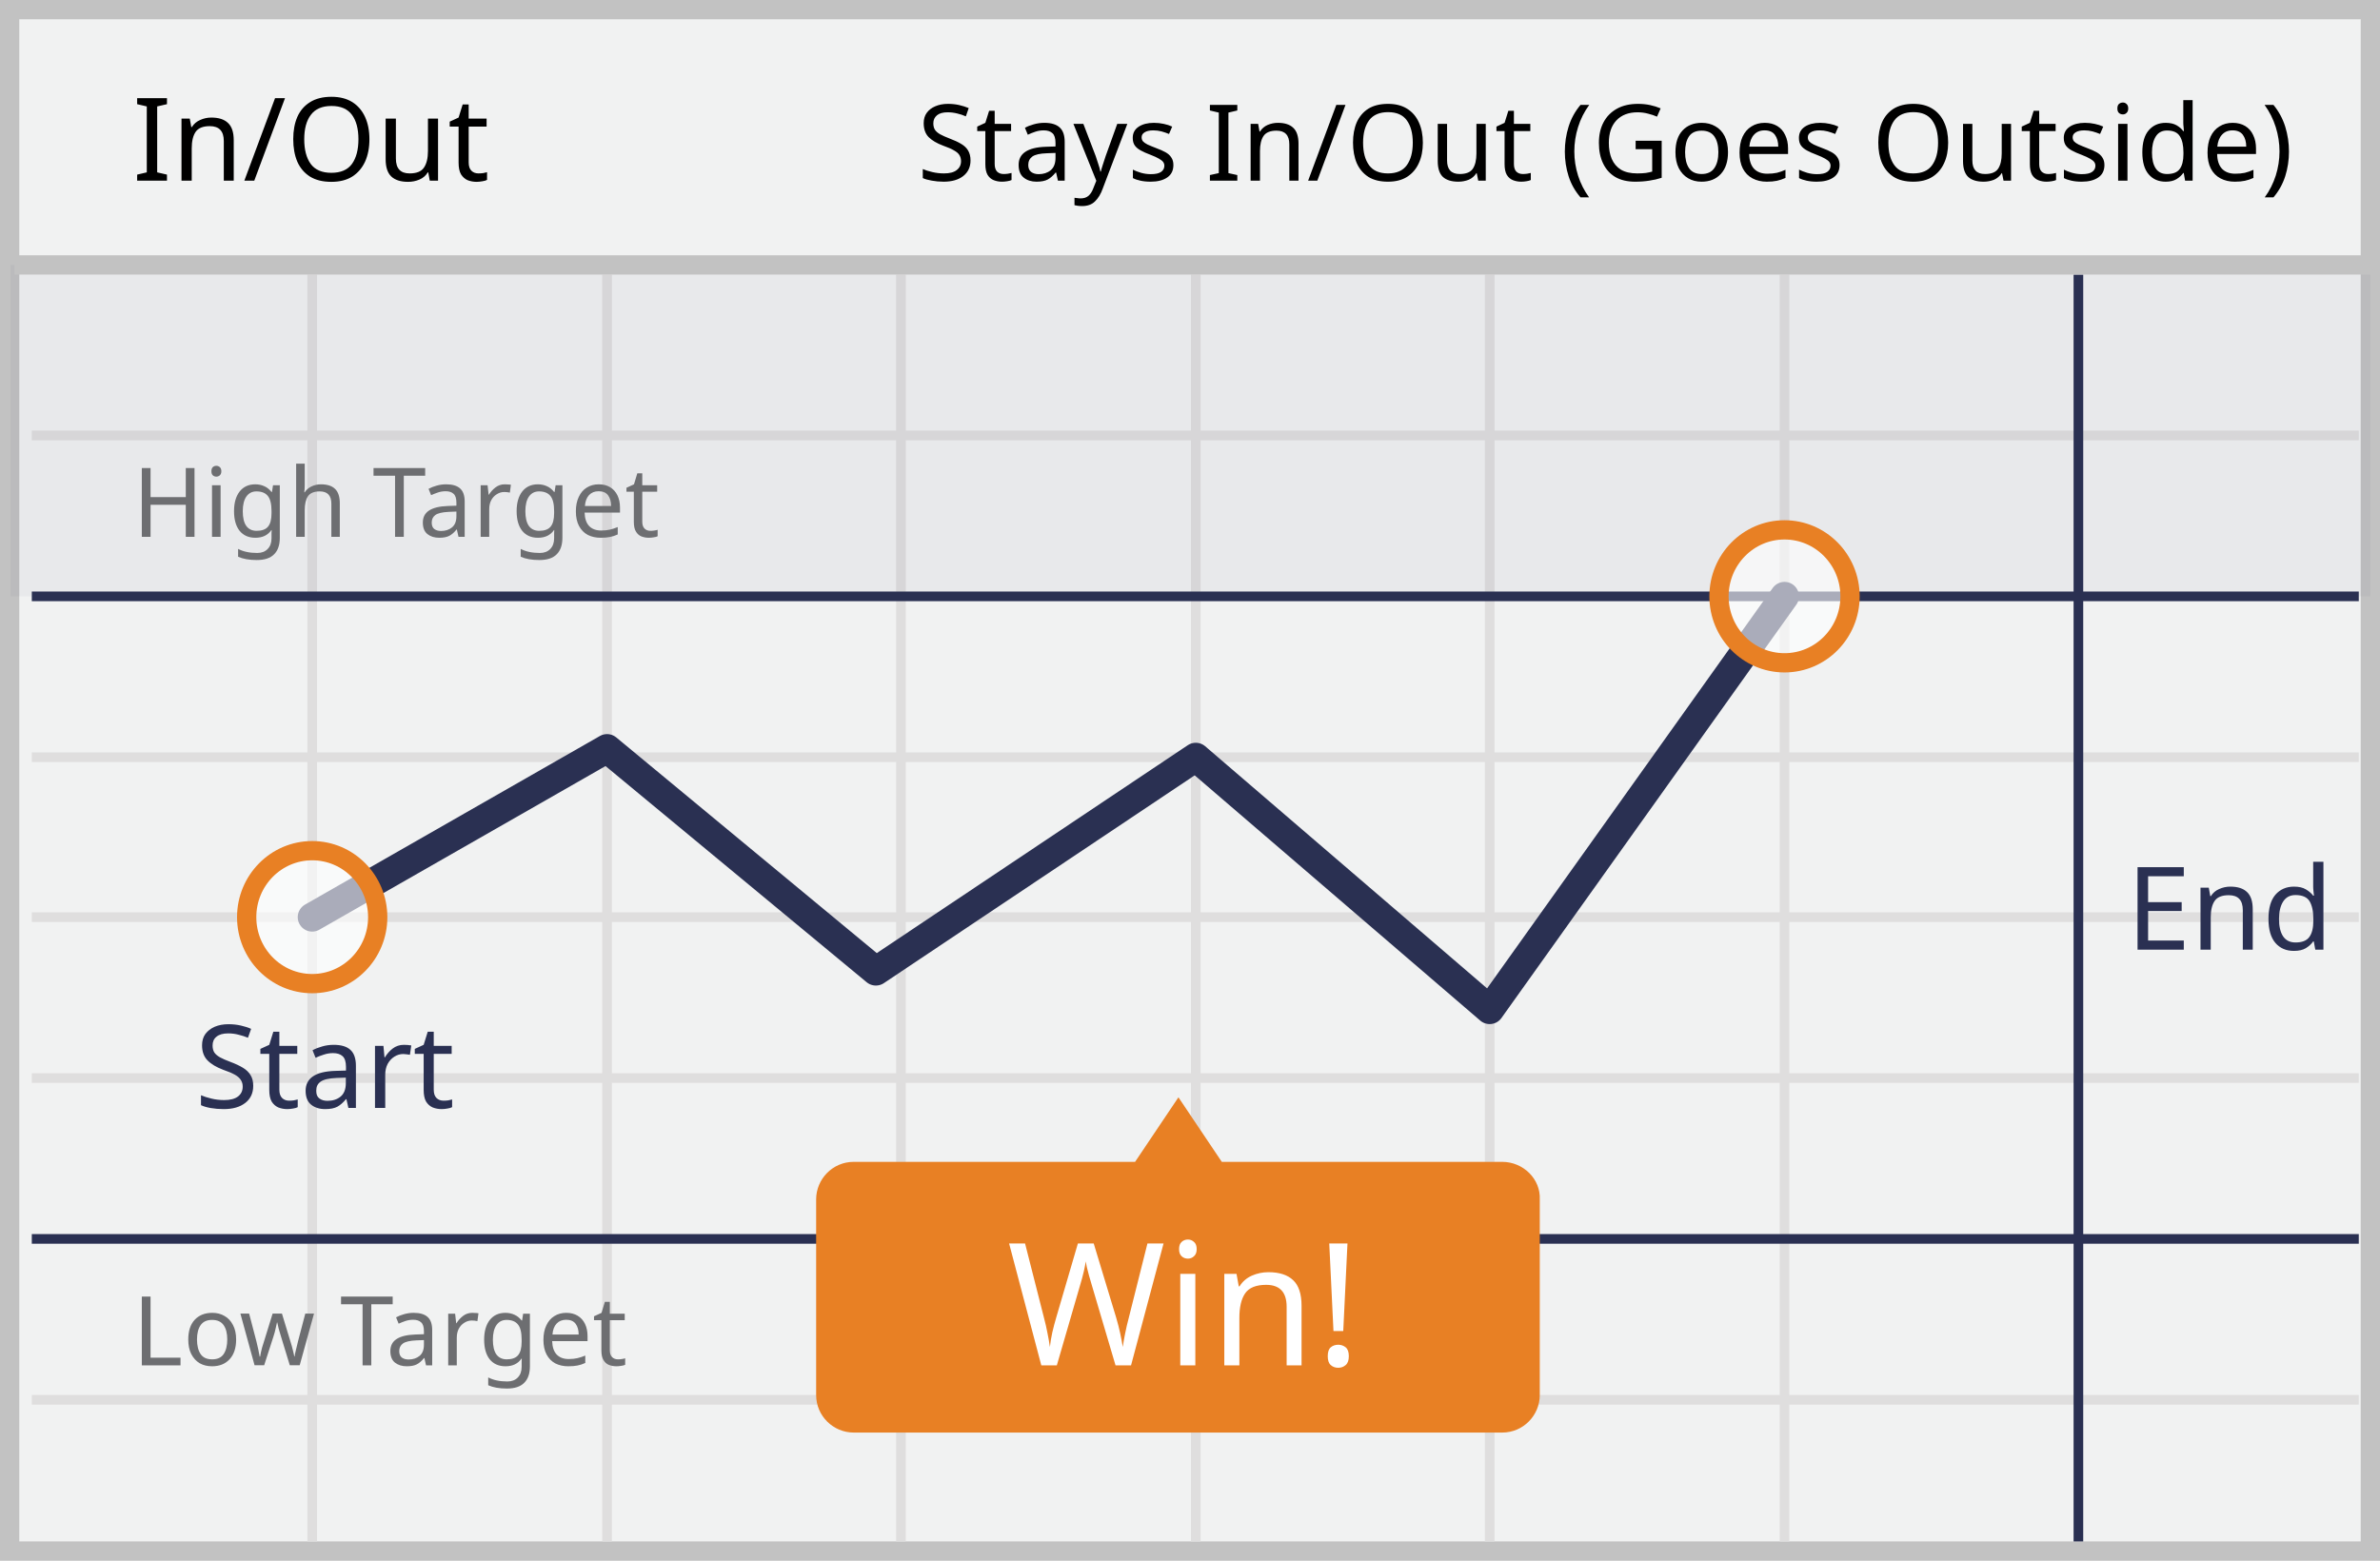
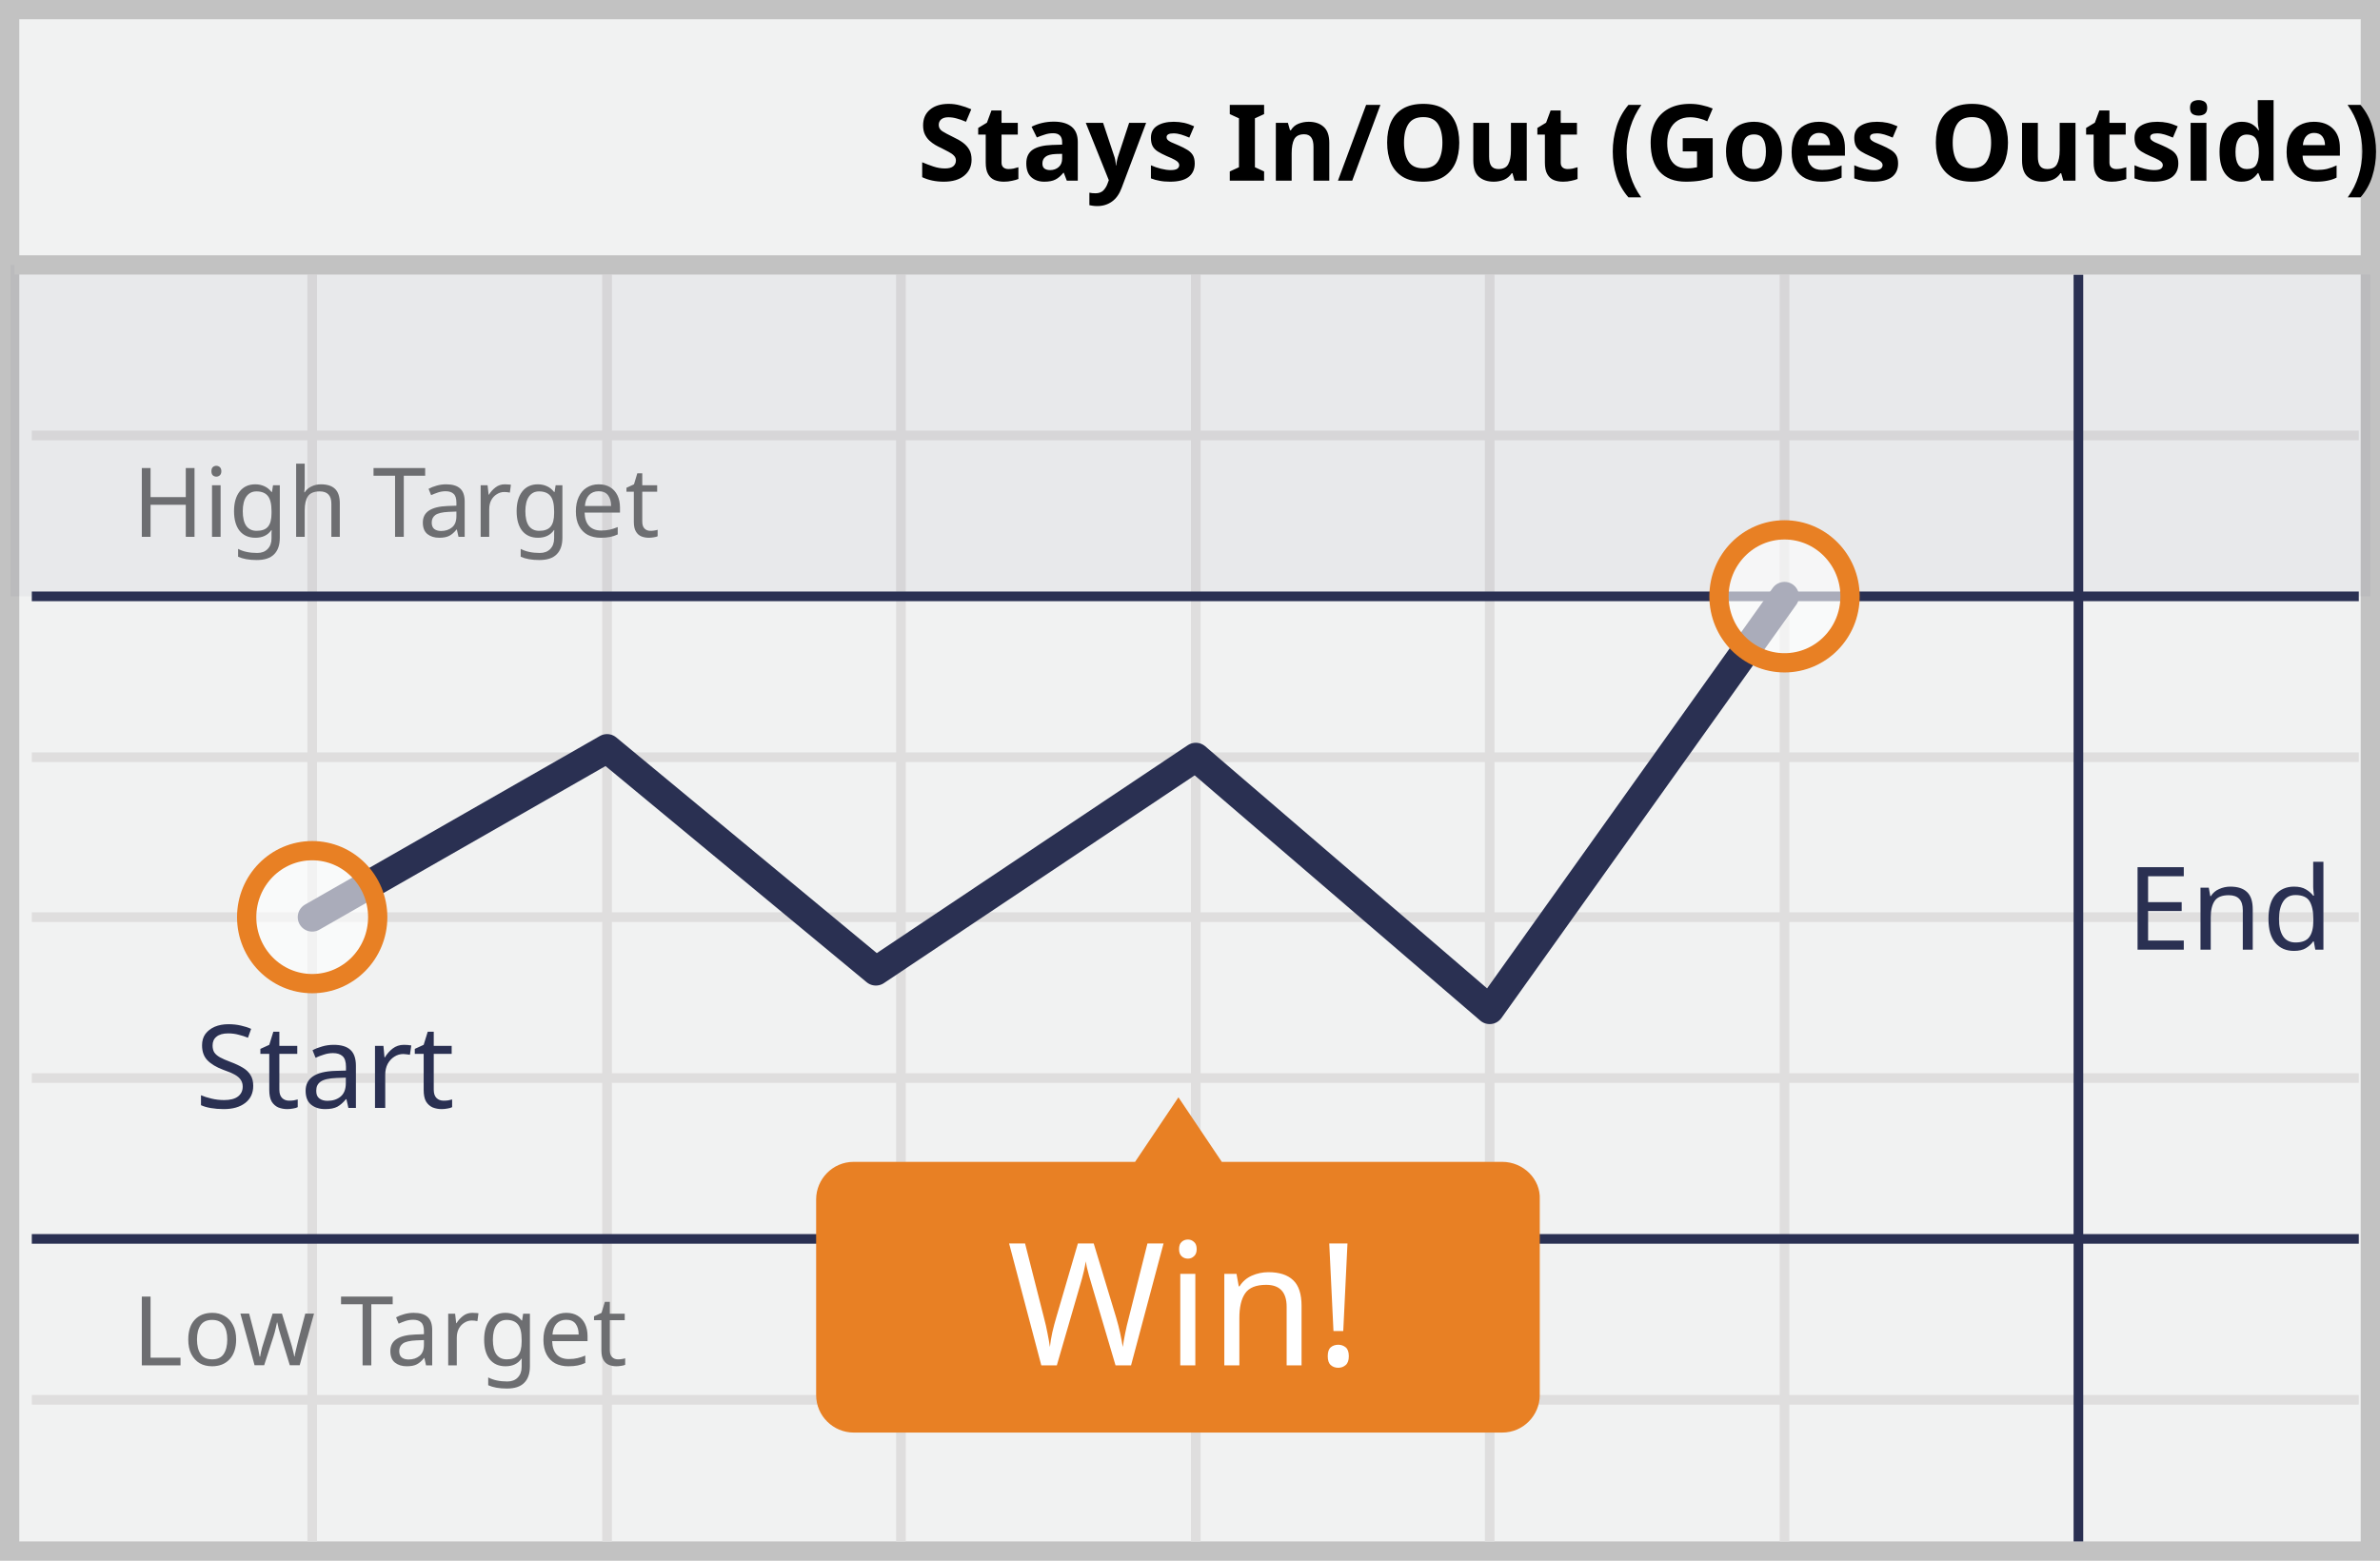
<svg xmlns="http://www.w3.org/2000/svg" version="1.1" id="Layer_1" x="0px" y="0px" viewBox="0 0 247 162" style="enable-background:new 0 0 247 162;" xml:space="preserve">
  <style type="text/css">
	.st0{fill:#F1F2F2;stroke:#C2C2C2;stroke-width:2;stroke-miterlimit:10;}
	.st1{fill:none;stroke:#DFDEDE;stroke-miterlimit:10;}
	.st2{fill:none;stroke:#2A3052;stroke-linejoin:round;stroke-miterlimit:10;}
	.st3{opacity:5.000000e-02;fill:#2A3052;}
	.st4{font-family:'Roboto-Bold';}
	.st5{font-size:12px;}
	.st6{font-family:'Roboto-Regular';}
- 	.st7{font-size:11px;}
+ 	.st7{font-size:11px; font-weight:bold;}
	.st8{fill:none;stroke:#2A3052;stroke-width:3;stroke-linecap:round;stroke-linejoin:round;stroke-miterlimit:10;}
	.st9{fill:#2A3052;}
	.st10{fill:#6D6E71;}
	.st11{font-family:'Roboto-Italic';}
	.st12{font-size:10px;}
	.st13{fill:#E88024;}
	.st14{fill:#FFFFFF;}
	.st15{font-size:17.723px;}
	.st16{opacity:0.6;}
	.st17{fill:none;stroke:#E88024;stroke-width:2;stroke-miterlimit:10;}
</style>
  <g>
    <g>
      <rect x="1" y="1" class="st0" width="245" height="160" />
      <g>
        <line class="st1" x1="3.3" y1="45.2" x2="244.8" y2="45.2" />
        <line class="st1" x1="3.3" y1="78.6" x2="244.8" y2="78.6" />
        <line class="st1" x1="3.3" y1="111.9" x2="244.8" y2="111.9" />
        <line class="st1" x1="3.3" y1="145.3" x2="244.8" y2="145.3" />
        <line class="st1" x1="32.4" y1="28.5" x2="32.4" y2="160" />
        <line class="st1" x1="63" y1="28.5" x2="63" y2="160" />
        <line class="st1" x1="93.5" y1="28.5" x2="93.5" y2="160" />
        <line class="st1" x1="124.1" y1="28.5" x2="124.1" y2="160" />
        <line class="st1" x1="154.6" y1="28.5" x2="154.6" y2="160" />
        <line class="st1" x1="185.2" y1="28.5" x2="185.2" y2="160" />
        <line class="st1" x1="3.3" y1="95.2" x2="244.8" y2="95.2" />
        <line class="st2" x1="215.7" y1="28.5" x2="215.7" y2="160" />
        <line class="st2" x1="3.3" y1="61.9" x2="244.8" y2="61.9" />
        <line class="st2" x1="3.3" y1="128.6" x2="244.8" y2="128.6" />
      </g>
      <rect x="1.1" y="27.5" class="st3" width="244.9" height="34.4" />
      <line class="st0" x1="1.5" y1="27.5" x2="246.5" y2="27.5" />
-       <text transform="matrix(1 0 0 1 13.7499 18.75)" class="st4 st5">In/Out</text>
      <text transform="matrix(1 0 0 1 95.2062 18.75)" class="st6 st7">Stays In/Out (Goes Outside)</text>
    </g>
    <polyline class="st8" points="32.4,95.2 63,77.7 90.9,100.8 124.1,78.6 154.6,104.8 185.2,61.9  " />
    <text transform="matrix(1 0 0 1 20.2499 115)" class="st9 st6 st5">Start</text>
    <text transform="matrix(1 0 0 1 220.6831 98.5785)" class="st9 st6 st5">End</text>
    <g>
      <text transform="matrix(1 0 0 1 13.7495 141.7254)" class="st10 st11 st12">Low Target</text>
    </g>
    <g>
      <text transform="matrix(1 0 0 1 13.7495 55.7254)" class="st10 st11 st12">High Target</text>
    </g>
    <g>
      <path class="st13" d="M155.9,120.6h-29.1l-4.5-6.7l-4.5,6.7H88.6c-2.2,0-3.9,1.8-3.9,3.9v20.3c0,2.2,1.8,3.9,3.9,3.9h67.3    c2.2,0,3.9-1.8,3.9-3.9v-20.3C159.9,122.4,158.1,120.6,155.9,120.6z" />
      <g>
        <text transform="matrix(1 0 0 1 104.5065 141.7255)" class="st14 st4 st15">Win!</text>
      </g>
    </g>
    <g>
      <g class="st16">
        <ellipse class="st14" cx="185.2" cy="61.9" rx="6.8" ry="6.9" />
      </g>
      <g>
        <ellipse class="st17" cx="185.2" cy="61.9" rx="6.8" ry="6.9" />
      </g>
    </g>
    <g>
      <g class="st16">
        <ellipse class="st14" cx="32.4" cy="95.2" rx="6.8" ry="6.9" />
      </g>
      <g>
        <ellipse class="st17" cx="32.4" cy="95.2" rx="6.8" ry="6.9" />
      </g>
    </g>
  </g>
</svg>
